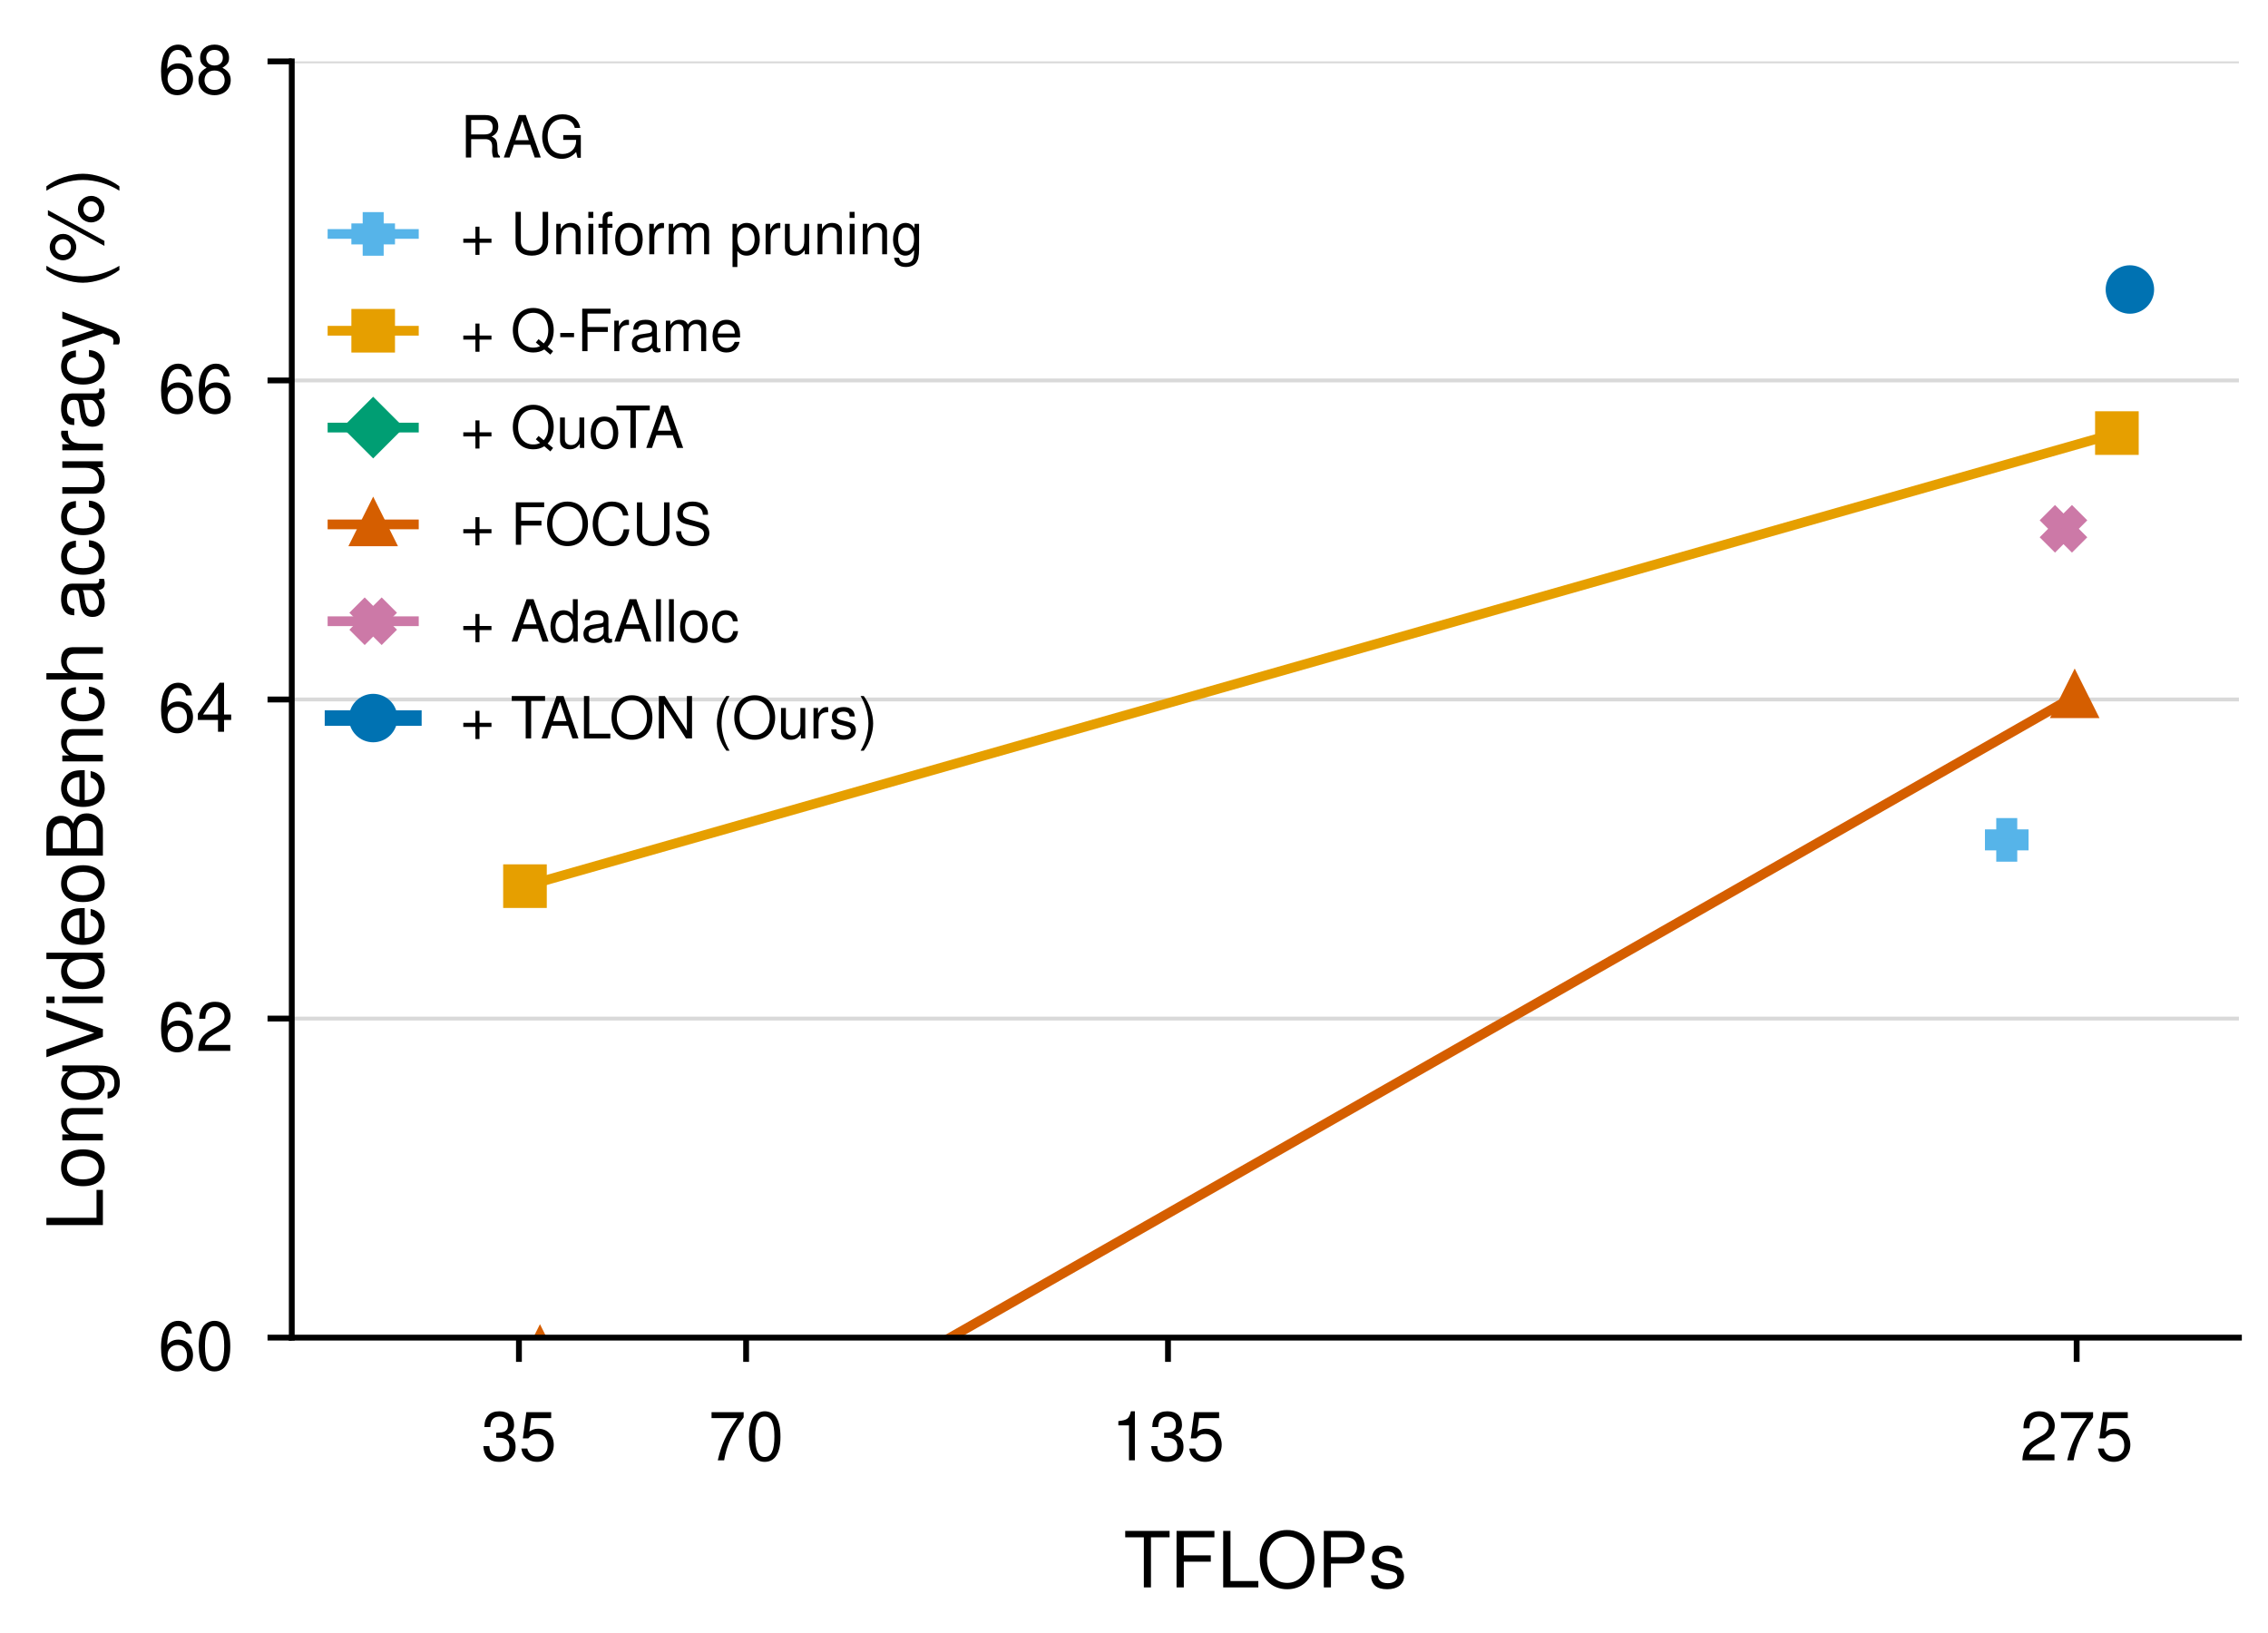
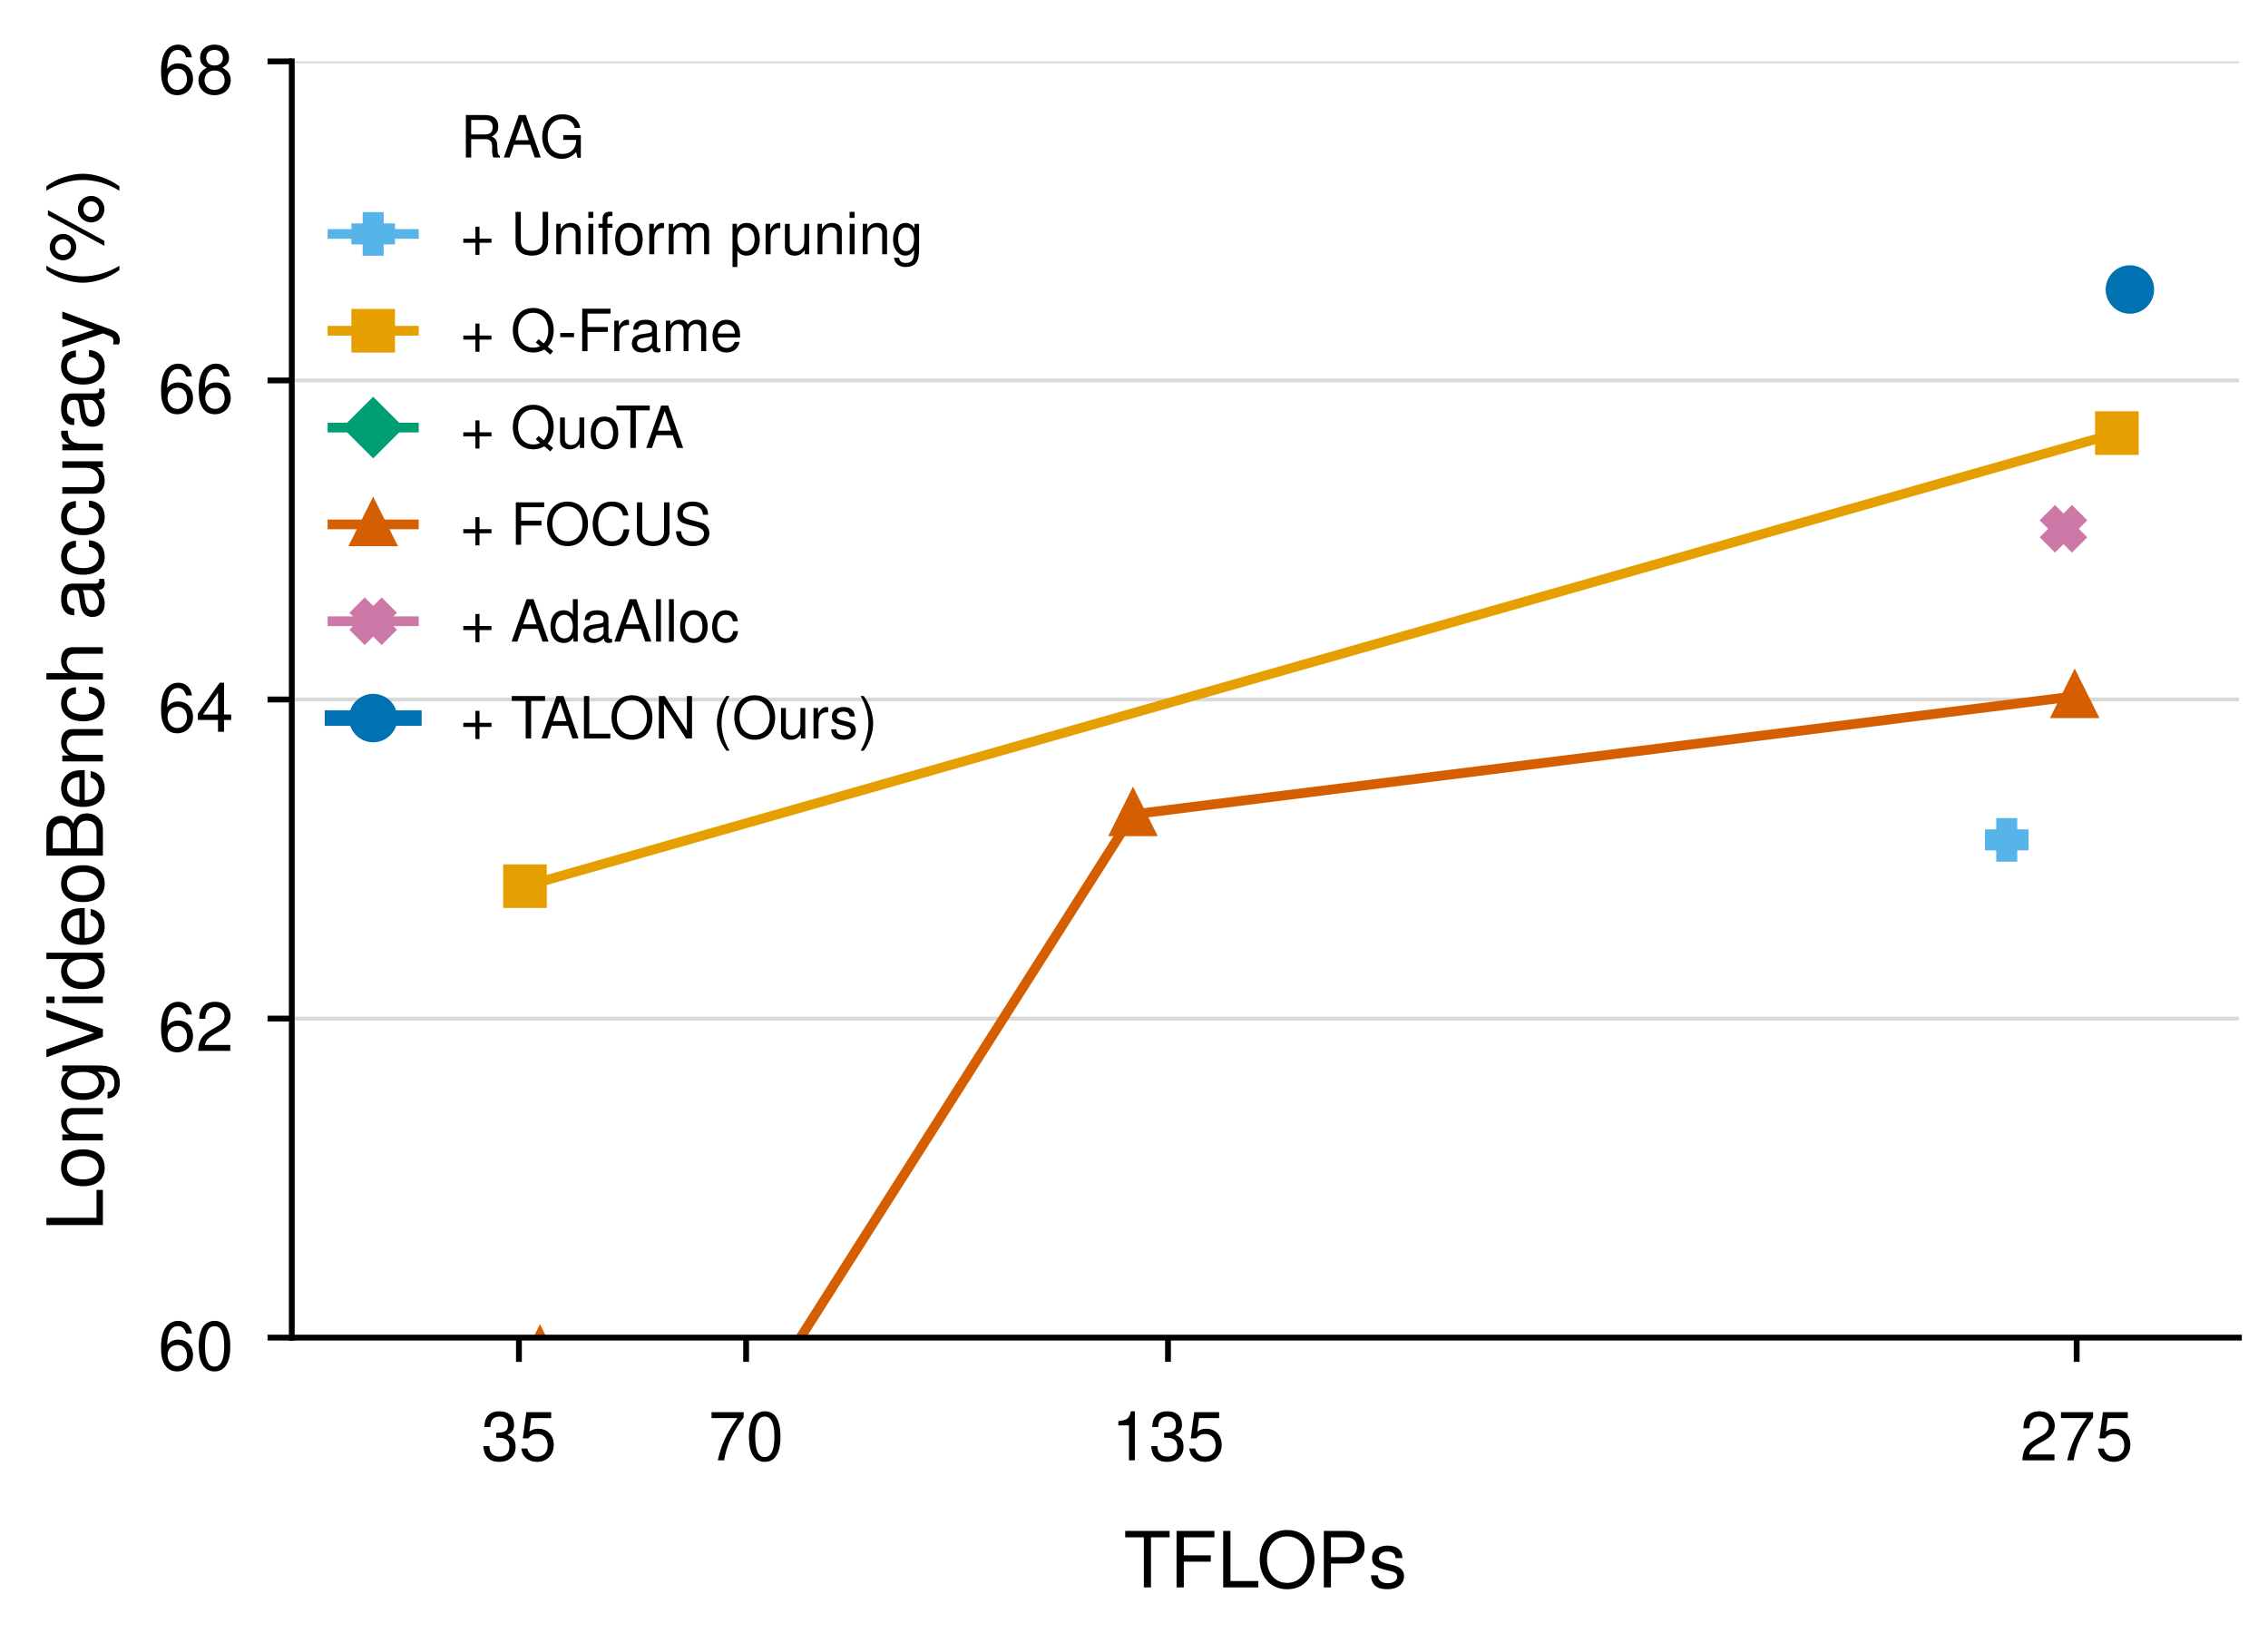
<svg xmlns="http://www.w3.org/2000/svg" xmlns:xlink="http://www.w3.org/1999/xlink" width="234pt" height="168.48pt" viewBox="0 0 234 168.48" version="1.1">
  <defs>
    <style type="text/css">*{stroke-linejoin: round; stroke-linecap: butt}</style>
  </defs>
  <g id="figure_1">
    <g id="patch_1">
      <path d="M 0 168.48  L 234 168.48  L 234 0  L 0 0  z " style="fill: #ffffff" />
    </g>
    <g id="axes_1">
      <g id="patch_2">
        <path d="M 30.103 138.005  L 231 138.005  L 231 6.332  L 30.103 6.332  z " style="fill: #ffffff" />
      </g>
      <g id="matplotlib.axis_1">
        <g id="xtick_1">
          <g id="line2d_1">
            <defs>
-               <path id="mc13c282350" d="M 0 0  L 0 2.5  " style="stroke: #000000; stroke-width: 0.6" />
+               <path id="mb0fbafdbe7" d="M 0 0  L 0 2.5  " style="stroke: #000000; stroke-width: 0.6" />
            </defs>
            <g>
-               <use xlink:href="#mc13c282350" x="53.541" y="138.005" style="stroke: #000000; stroke-width: 0.6" />
+               <use xlink:href="#mb0fbafdbe7" x="53.541" y="138.005" style="stroke: #000000; stroke-width: 0.6" />
            </g>
          </g>
          <g id="text_1">
            <text style="font-size: 7px; font-family: 'Helvetica Neue', 'Helvetica', 'Arial', 'TeX Gyre Heros', 'Nimbus Sans', 'Liberation Sans', 'DejaVu Sans', sans-serif; text-anchor: middle" x="53.541" y="150.669" transform="rotate(-0 53.54128 150.6688)">35</text>
          </g>
        </g>
        <g id="xtick_2">
          <g id="line2d_2">
            <g>
-               <use xlink:href="#mc13c282350" x="76.979" y="138.005" style="stroke: #000000; stroke-width: 0.6" />
+               <use xlink:href="#mb0fbafdbe7" x="76.979" y="138.005" style="stroke: #000000; stroke-width: 0.6" />
            </g>
          </g>
          <g id="text_2">
            <text style="font-size: 7px; font-family: 'Helvetica Neue', 'Helvetica', 'Arial', 'TeX Gyre Heros', 'Nimbus Sans', 'Liberation Sans', 'DejaVu Sans', sans-serif; text-anchor: middle" x="76.979" y="150.669" transform="rotate(-0 76.97919 150.6688)">70</text>
          </g>
        </g>
        <g id="xtick_3">
          <g id="line2d_3">
            <g>
-               <use xlink:href="#mc13c282350" x="120.507" y="138.005" style="stroke: #000000; stroke-width: 0.6" />
+               <use xlink:href="#mb0fbafdbe7" x="120.507" y="138.005" style="stroke: #000000; stroke-width: 0.6" />
            </g>
          </g>
          <g id="text_3">
            <text style="font-size: 7px; font-family: 'Helvetica Neue', 'Helvetica', 'Arial', 'TeX Gyre Heros', 'Nimbus Sans', 'Liberation Sans', 'DejaVu Sans', sans-serif; text-anchor: middle" x="120.507" y="150.669" transform="rotate(-0 120.5067 150.6688)">135</text>
          </g>
        </g>
        <g id="xtick_4">
          <g id="line2d_4">
            <g>
-               <use xlink:href="#mc13c282350" x="214.258" y="138.005" style="stroke: #000000; stroke-width: 0.6" />
+               <use xlink:href="#mb0fbafdbe7" x="214.258" y="138.005" style="stroke: #000000; stroke-width: 0.6" />
            </g>
          </g>
          <g id="text_4">
            <text style="font-size: 7px; font-family: 'Helvetica Neue', 'Helvetica', 'Arial', 'TeX Gyre Heros', 'Nimbus Sans', 'Liberation Sans', 'DejaVu Sans', sans-serif; text-anchor: middle" x="214.258" y="150.669" transform="rotate(-0 214.2584 150.6688)">275</text>
          </g>
        </g>
        <g id="text_5">
          <text style="font-size: 8px; font-family: 'Helvetica Neue', 'Helvetica', 'Arial', 'TeX Gyre Heros', 'Nimbus Sans', 'Liberation Sans', 'DejaVu Sans', sans-serif; text-anchor: middle" x="130.552" y="163.776" transform="rotate(-0 130.5516 163.7758)">TFLOPs</text>
        </g>
      </g>
      <g id="matplotlib.axis_2">
        <g id="ytick_1">
          <g id="line2d_5">
-             <path d="M 30.103 138.005  L 231 138.005  " clip-path="url(#pa71b23f012)" style="fill: none; stroke: #d9d9d9; stroke-width: 0.4; stroke-linecap: square" />
+             <path d="M 30.103 138.005  L 231 138.005  " clip-path="url(#p9a2f30a300)" style="fill: none; stroke: #d9d9d9; stroke-width: 0.4; stroke-linecap: square" />
          </g>
          <g id="line2d_6">
            <defs>
-               <path id="m9f9b8264c8" d="M 0 0  L -2.5 0  " style="stroke: #000000; stroke-width: 0.6" />
+               <path id="m68d1f3349a" d="M 0 0  L -2.5 0  " style="stroke: #000000; stroke-width: 0.6" />
            </defs>
            <g>
-               <use xlink:href="#m9f9b8264c8" x="30.103" y="138.005" style="stroke: #000000; stroke-width: 0.6" />
+               <use xlink:href="#m68d1f3349a" x="30.103" y="138.005" style="stroke: #000000; stroke-width: 0.6" />
            </g>
          </g>
          <g id="text_6">
            <text style="font-size: 7px; font-family: 'Helvetica Neue', 'Helvetica', 'Arial', 'TeX Gyre Heros', 'Nimbus Sans', 'Liberation Sans', 'DejaVu Sans', sans-serif; text-anchor: end" x="24.103" y="141.337" transform="rotate(-0 24.10337 141.3368)">60</text>
          </g>
        </g>
        <g id="ytick_2">
          <g id="line2d_7">
-             <path d="M 30.103 105.087  L 231 105.087  " clip-path="url(#pa71b23f012)" style="fill: none; stroke: #d9d9d9; stroke-width: 0.4; stroke-linecap: square" />
+             <path d="M 30.103 105.087  L 231 105.087  " clip-path="url(#p9a2f30a300)" style="fill: none; stroke: #d9d9d9; stroke-width: 0.4; stroke-linecap: square" />
          </g>
          <g id="line2d_8">
            <g>
-               <use xlink:href="#m9f9b8264c8" x="30.103" y="105.087" style="stroke: #000000; stroke-width: 0.6" />
+               <use xlink:href="#m68d1f3349a" x="30.103" y="105.087" style="stroke: #000000; stroke-width: 0.6" />
            </g>
          </g>
          <g id="text_7">
            <text style="font-size: 7px; font-family: 'Helvetica Neue', 'Helvetica', 'Arial', 'TeX Gyre Heros', 'Nimbus Sans', 'Liberation Sans', 'DejaVu Sans', sans-serif; text-anchor: end" x="24.103" y="108.419" transform="rotate(-0 24.10337 108.4186)">62</text>
          </g>
        </g>
        <g id="ytick_3">
          <g id="line2d_9">
-             <path d="M 30.103 72.168  L 231 72.168  " clip-path="url(#pa71b23f012)" style="fill: none; stroke: #d9d9d9; stroke-width: 0.4; stroke-linecap: square" />
+             <path d="M 30.103 72.168  L 231 72.168  " clip-path="url(#p9a2f30a300)" style="fill: none; stroke: #d9d9d9; stroke-width: 0.4; stroke-linecap: square" />
          </g>
          <g id="line2d_10">
            <g>
-               <use xlink:href="#m9f9b8264c8" x="30.103" y="72.168" style="stroke: #000000; stroke-width: 0.6" />
+               <use xlink:href="#m68d1f3349a" x="30.103" y="72.168" style="stroke: #000000; stroke-width: 0.6" />
            </g>
          </g>
          <g id="text_8">
            <text style="font-size: 7px; font-family: 'Helvetica Neue', 'Helvetica', 'Arial', 'TeX Gyre Heros', 'Nimbus Sans', 'Liberation Sans', 'DejaVu Sans', sans-serif; text-anchor: end" x="24.103" y="75.501" transform="rotate(-0 24.10337 75.5005)">64</text>
          </g>
        </g>
        <g id="ytick_4">
          <g id="line2d_11">
-             <path d="M 30.103 39.25  L 231 39.25  " clip-path="url(#pa71b23f012)" style="fill: none; stroke: #d9d9d9; stroke-width: 0.4; stroke-linecap: square" />
+             <path d="M 30.103 39.25  L 231 39.25  " clip-path="url(#p9a2f30a300)" style="fill: none; stroke: #d9d9d9; stroke-width: 0.4; stroke-linecap: square" />
          </g>
          <g id="line2d_12">
            <g>
-               <use xlink:href="#m9f9b8264c8" x="30.103" y="39.25" style="stroke: #000000; stroke-width: 0.6" />
+               <use xlink:href="#m68d1f3349a" x="30.103" y="39.25" style="stroke: #000000; stroke-width: 0.6" />
            </g>
          </g>
          <g id="text_9">
            <text style="font-size: 7px; font-family: 'Helvetica Neue', 'Helvetica', 'Arial', 'TeX Gyre Heros', 'Nimbus Sans', 'Liberation Sans', 'DejaVu Sans', sans-serif; text-anchor: end" x="24.103" y="42.582" transform="rotate(-0 24.10337 42.58237)">66</text>
          </g>
        </g>
        <g id="ytick_5">
          <g id="line2d_13">
-             <path d="M 30.103 6.332  L 231 6.332  " clip-path="url(#pa71b23f012)" style="fill: none; stroke: #d9d9d9; stroke-width: 0.4; stroke-linecap: square" />
+             <path d="M 30.103 6.332  L 231 6.332  " clip-path="url(#p9a2f30a300)" style="fill: none; stroke: #d9d9d9; stroke-width: 0.4; stroke-linecap: square" />
          </g>
          <g id="line2d_14">
            <g>
-               <use xlink:href="#m9f9b8264c8" x="30.103" y="6.332" style="stroke: #000000; stroke-width: 0.6" />
+               <use xlink:href="#m68d1f3349a" x="30.103" y="6.332" style="stroke: #000000; stroke-width: 0.6" />
            </g>
          </g>
          <g id="text_10">
            <text style="font-size: 7px; font-family: 'Helvetica Neue', 'Helvetica', 'Arial', 'TeX Gyre Heros', 'Nimbus Sans', 'Liberation Sans', 'DejaVu Sans', sans-serif; text-anchor: end" x="24.103" y="9.664" transform="rotate(-0 24.10337 9.66424)">68</text>
          </g>
        </g>
        <g id="text_11">
          <text style="font-size: 8px; font-family: 'Helvetica Neue', 'Helvetica', 'Arial', 'TeX Gyre Heros', 'Nimbus Sans', 'Liberation Sans', 'DejaVu Sans', sans-serif; text-anchor: middle" x="10.616" y="72.168" transform="rotate(-90 10.61624 72.1685)">LongVideoBench accuracy (%)</text>
        </g>
      </g>
      <g id="line2d_15" />
      <g id="line2d_16">
-         <path d="M 207.046 86.652  " clip-path="url(#pa71b23f012)" style="fill: none; stroke: #56b4e9; stroke-linecap: square" />
-         <defs>
-           <path id="mfe79aa66b6" d="M -0.583 1.75  L 0.583 1.75  L 0.583 0.583  L 1.75 0.583  L 1.75 -0.583  L 0.583 -0.583  L 0.583 -1.75  L -0.583 -1.75  L -0.583 -0.583  L -1.75 -0.583  L -1.75 0.583  L -0.583 0.583  z " style="stroke: #56b4e9; stroke-linejoin: miter" />
-         </defs>
-         <g clip-path="url(#pa71b23f012)">
-           <use xlink:href="#mfe79aa66b6" x="207.046" y="86.652" style="fill: #56b4e9; stroke: #56b4e9; stroke-linejoin: miter" />
+         <path d="M 207.046 86.652  " clip-path="url(#p9a2f30a300)" style="fill: none; stroke: #56b4e9; stroke-linecap: square" />
+         <defs>
+           <path id="m4caa5b5f36" d="M -0.583 1.75  L 0.583 1.75  L 0.583 0.583  L 1.75 0.583  L 1.75 -0.583  L 0.583 -0.583  L 0.583 -1.75  L -0.583 -1.75  L -0.583 -0.583  L -1.75 -0.583  L -1.75 0.583  L -0.583 0.583  z " style="stroke: #56b4e9; stroke-linejoin: miter" />
+         </defs>
+         <g clip-path="url(#p9a2f30a300)">
+           <use xlink:href="#m4caa5b5f36" x="207.046" y="86.652" style="fill: #56b4e9; stroke: #56b4e9; stroke-linejoin: miter" />
        </g>
      </g>
      <g id="line2d_17">
-         <path d="M 54.164 91.426  L 218.41 44.682  " clip-path="url(#pa71b23f012)" style="fill: none; stroke: #e69f00; stroke-linecap: square" />
-         <defs>
-           <path id="mf9f75f41bc" d="M -1.75 1.75  L 1.75 1.75  L 1.75 -1.75  L -1.75 -1.75  z " style="stroke: #e69f00; stroke-linejoin: miter" />
-         </defs>
-         <g clip-path="url(#pa71b23f012)">
-           <use xlink:href="#mf9f75f41bc" x="54.164" y="91.426" style="fill: #e69f00; stroke: #e69f00; stroke-linejoin: miter" />
-           <use xlink:href="#mf9f75f41bc" x="218.41" y="44.682" style="fill: #e69f00; stroke: #e69f00; stroke-linejoin: miter" />
+         <path d="M 54.164 91.426  L 218.41 44.682  " clip-path="url(#p9a2f30a300)" style="fill: none; stroke: #e69f00; stroke-linecap: square" />
+         <defs>
+           <path id="m6b3bcc24b6" d="M -1.75 1.75  L 1.75 1.75  L 1.75 -1.75  L -1.75 -1.75  z " style="stroke: #e69f00; stroke-linejoin: miter" />
+         </defs>
+         <g clip-path="url(#p9a2f30a300)">
+           <use xlink:href="#m6b3bcc24b6" x="54.164" y="91.426" style="fill: #e69f00; stroke: #e69f00; stroke-linejoin: miter" />
+           <use xlink:href="#m6b3bcc24b6" x="218.41" y="44.682" style="fill: #e69f00; stroke: #e69f00; stroke-linejoin: miter" />
        </g>
      </g>
      <g id="line2d_18">
-         <path clip-path="url(#pa71b23f012)" style="fill: none; stroke: #009e73; stroke-linecap: square" />
-         <defs>
-           <path id="m63e3e370e2" d="M -0 2.475  L 2.475 0  L 0 -2.475  L -2.475 -0  z " style="stroke: #009e73; stroke-linejoin: miter" />
-         </defs>
-         <g clip-path="url(#pa71b23f012)">
-           <use xlink:href="#m63e3e370e2" x="1273.652" y="28.717" style="fill: #009e73; stroke: #009e73; stroke-linejoin: miter" />
+         <path clip-path="url(#p9a2f30a300)" style="fill: none; stroke: #009e73; stroke-linecap: square" />
+         <defs>
+           <path id="m6137d39ef4" d="M -0 2.475  L 2.475 0  L 0 -2.475  L -2.475 -0  z " style="stroke: #009e73; stroke-linejoin: miter" />
+         </defs>
+         <g clip-path="url(#p9a2f30a300)">
+           <use xlink:href="#m6137d39ef4" x="1273.652" y="28.717" style="fill: #009e73; stroke: #009e73; stroke-linejoin: miter" />
        </g>
      </g>
      <g id="line2d_19">
-         <path d="M 55.711 139.486  L 73.798 151.83  L 214.057 71.839  " clip-path="url(#pa71b23f012)" style="fill: none; stroke: #d55e00; stroke-linecap: square" />
-         <defs>
-           <path id="m8dde1e4d59" d="M 0 -1.75  L -1.75 1.75  L 1.75 1.75  z " style="stroke: #d55e00; stroke-linejoin: miter" />
-         </defs>
-         <g clip-path="url(#pa71b23f012)">
-           <use xlink:href="#m8dde1e4d59" x="55.711" y="139.486" style="fill: #d55e00; stroke: #d55e00; stroke-linejoin: miter" />
-           <use xlink:href="#m8dde1e4d59" x="73.798" y="151.83" style="fill: #d55e00; stroke: #d55e00; stroke-linejoin: miter" />
-           <use xlink:href="#m8dde1e4d59" x="214.057" y="71.839" style="fill: #d55e00; stroke: #d55e00; stroke-linejoin: miter" />
+         <path d="M 55.711 139.486  L 73.798 151.83  L 116.897 84.019  L 214.057 71.839  " clip-path="url(#p9a2f30a300)" style="fill: none; stroke: #d55e00; stroke-linecap: square" />
+         <defs>
+           <path id="me9983ad3a9" d="M 0 -1.75  L -1.75 1.75  L 1.75 1.75  z " style="stroke: #d55e00; stroke-linejoin: miter" />
+         </defs>
+         <g clip-path="url(#p9a2f30a300)">
+           <use xlink:href="#me9983ad3a9" x="55.711" y="139.486" style="fill: #d55e00; stroke: #d55e00; stroke-linejoin: miter" />
+           <use xlink:href="#me9983ad3a9" x="73.798" y="151.83" style="fill: #d55e00; stroke: #d55e00; stroke-linejoin: miter" />
+           <use xlink:href="#me9983ad3a9" x="116.897" y="84.019" style="fill: #d55e00; stroke: #d55e00; stroke-linejoin: miter" />
+           <use xlink:href="#me9983ad3a9" x="214.057" y="71.839" style="fill: #d55e00; stroke: #d55e00; stroke-linejoin: miter" />
        </g>
      </g>
      <g id="line2d_20">
-         <path d="M 212.899 54.557  " clip-path="url(#pa71b23f012)" style="fill: none; stroke: #cc79a7; stroke-linecap: square" />
-         <defs>
-           <path id="mde73e42ed6" d="M -0.875 1.75  L 0 0.875  L 0.875 1.75  L 1.75 0.875  L 0.875 0  L 1.75 -0.875  L 0.875 -1.75  L 0 -0.875  L -0.875 -1.75  L -1.75 -0.875  L -0.875 0  L -1.75 0.875  z " style="stroke: #cc79a7; stroke-linejoin: miter" />
-         </defs>
-         <g clip-path="url(#pa71b23f012)">
-           <use xlink:href="#mde73e42ed6" x="212.899" y="54.557" style="fill: #cc79a7; stroke: #cc79a7; stroke-linejoin: miter" />
+         <path d="M 212.899 54.557  " clip-path="url(#p9a2f30a300)" style="fill: none; stroke: #cc79a7; stroke-linecap: square" />
+         <defs>
+           <path id="madbe23ddfe" d="M -0.875 1.75  L 0 0.875  L 0.875 1.75  L 1.75 0.875  L 0.875 0  L 1.75 -0.875  L 0.875 -1.75  L 0 -0.875  L -0.875 -1.75  L -1.75 -0.875  L -0.875 0  L -1.75 0.875  z " style="stroke: #cc79a7; stroke-linejoin: miter" />
+         </defs>
+         <g clip-path="url(#p9a2f30a300)">
+           <use xlink:href="#madbe23ddfe" x="212.899" y="54.557" style="fill: #cc79a7; stroke: #cc79a7; stroke-linejoin: miter" />
        </g>
      </g>
      <g id="patch_3">
        <path d="M 30.103 138.005  L 30.103 6.332  " style="fill: none; stroke: #000000; stroke-width: 0.6; stroke-linejoin: miter; stroke-linecap: square" />
      </g>
      <g id="patch_4">
        <path d="M 30.103 138.005  L 231 138.005  " style="fill: none; stroke: #000000; stroke-width: 0.6; stroke-linejoin: miter; stroke-linecap: square" />
      </g>
      <g id="line2d_21">
-         <path d="M 219.75 29.869  " clip-path="url(#pa71b23f012)" style="fill: none; stroke: #0072b2; stroke-width: 1.6; stroke-linecap: square" />
-         <defs>
-           <path id="m5aaebbc5cb" d="M 0 2  C 0.53 2 1.039 1.789 1.414 1.414  C 1.789 1.039 2 0.53 2 0  C 2 -0.53 1.789 -1.039 1.414 -1.414  C 1.039 -1.789 0.53 -2 0 -2  C -0.53 -2 -1.039 -1.789 -1.414 -1.414  C -1.789 -1.039 -2 -0.53 -2 0  C -2 0.53 -1.789 1.039 -1.414 1.414  C -1.039 1.789 -0.53 2 0 2  z " style="stroke: #0072b2" />
-         </defs>
-         <g clip-path="url(#pa71b23f012)">
-           <use xlink:href="#m5aaebbc5cb" x="219.75" y="29.869" style="fill: #0072b2; stroke: #0072b2" />
+         <path d="M 219.75 29.869  " clip-path="url(#p9a2f30a300)" style="fill: none; stroke: #0072b2; stroke-width: 1.6; stroke-linecap: square" />
+         <defs>
+           <path id="m3c2200aafc" d="M 0 2  C 0.53 2 1.039 1.789 1.414 1.414  C 1.789 1.039 2 0.53 2 0  C 2 -0.53 1.789 -1.039 1.414 -1.414  C 1.039 -1.789 0.53 -2 0 -2  C -0.53 -2 -1.039 -1.789 -1.414 -1.414  C -1.789 -1.039 -2 -0.53 -2 0  C -2 0.53 -1.789 1.039 -1.414 1.414  C -1.039 1.789 -0.53 2 0 2  z " style="stroke: #0072b2" />
+         </defs>
+         <g clip-path="url(#p9a2f30a300)">
+           <use xlink:href="#m3c2200aafc" x="219.75" y="29.869" style="fill: #0072b2; stroke: #0072b2" />
        </g>
      </g>
      <g id="legend_1">
        <g id="line2d_22" />
        <g id="text_12">
          <text style="font-size: 6px; font-family: 'Helvetica Neue', 'Helvetica', 'Arial', 'TeX Gyre Heros', 'Nimbus Sans', 'Liberation Sans', 'DejaVu Sans', sans-serif; text-anchor: start" x="47.503" y="16.244" transform="rotate(-0 47.50337 16.24424)">RAG</text>
        </g>
        <g id="line2d_23">
          <path d="M 34.303 24.134  L 38.503 24.134  L 42.703 24.134  " style="fill: none; stroke: #56b4e9; stroke-linecap: square" />
          <g>
-             <use xlink:href="#mfe79aa66b6" x="38.503" y="24.134" style="fill: #56b4e9; stroke: #56b4e9; stroke-linejoin: miter" />
+             <use xlink:href="#m4caa5b5f36" x="38.503" y="24.134" style="fill: #56b4e9; stroke: #56b4e9; stroke-linejoin: miter" />
          </g>
        </g>
        <g id="text_13">
          <text style="font-size: 6px; font-family: 'Helvetica Neue', 'Helvetica', 'Arial', 'TeX Gyre Heros', 'Nimbus Sans', 'Liberation Sans', 'DejaVu Sans', sans-serif; text-anchor: start" x="47.503" y="26.234" transform="rotate(-0 47.50337 26.23424)">+ Uniform pruning</text>
        </g>
        <g id="line2d_24">
          <path d="M 34.303 34.124  L 38.503 34.124  L 42.703 34.124  " style="fill: none; stroke: #e69f00; stroke-linecap: square" />
          <g>
-             <use xlink:href="#mf9f75f41bc" x="38.503" y="34.124" style="fill: #e69f00; stroke: #e69f00; stroke-linejoin: miter" />
+             <use xlink:href="#m6b3bcc24b6" x="38.503" y="34.124" style="fill: #e69f00; stroke: #e69f00; stroke-linejoin: miter" />
          </g>
        </g>
        <g id="text_14">
          <text style="font-size: 6px; font-family: 'Helvetica Neue', 'Helvetica', 'Arial', 'TeX Gyre Heros', 'Nimbus Sans', 'Liberation Sans', 'DejaVu Sans', sans-serif; text-anchor: start" x="47.503" y="36.224" transform="rotate(-0 47.50337 36.22424)">+ Q-Frame</text>
        </g>
        <g id="line2d_25">
          <path d="M 34.303 44.114  L 38.503 44.114  L 42.703 44.114  " style="fill: none; stroke: #009e73; stroke-linecap: square" />
          <g>
-             <use xlink:href="#m63e3e370e2" x="38.503" y="44.114" style="fill: #009e73; stroke: #009e73; stroke-linejoin: miter" />
+             <use xlink:href="#m6137d39ef4" x="38.503" y="44.114" style="fill: #009e73; stroke: #009e73; stroke-linejoin: miter" />
          </g>
        </g>
        <g id="text_15">
          <text style="font-size: 6px; font-family: 'Helvetica Neue', 'Helvetica', 'Arial', 'TeX Gyre Heros', 'Nimbus Sans', 'Liberation Sans', 'DejaVu Sans', sans-serif; text-anchor: start" x="47.503" y="46.214" transform="rotate(-0 47.50337 46.21424)">+ QuoTA</text>
        </g>
        <g id="line2d_26">
          <path d="M 34.303 54.104  L 38.503 54.104  L 42.703 54.104  " style="fill: none; stroke: #d55e00; stroke-linecap: square" />
          <g>
-             <use xlink:href="#m8dde1e4d59" x="38.503" y="54.104" style="fill: #d55e00; stroke: #d55e00; stroke-linejoin: miter" />
+             <use xlink:href="#me9983ad3a9" x="38.503" y="54.104" style="fill: #d55e00; stroke: #d55e00; stroke-linejoin: miter" />
          </g>
        </g>
        <g id="text_16">
          <text style="font-size: 6px; font-family: 'Helvetica Neue', 'Helvetica', 'Arial', 'TeX Gyre Heros', 'Nimbus Sans', 'Liberation Sans', 'DejaVu Sans', sans-serif; text-anchor: start" x="47.503" y="56.204" transform="rotate(-0 47.50337 56.20424)">+ FOCUS</text>
        </g>
        <g id="line2d_27">
          <path d="M 34.303 64.094  L 38.503 64.094  L 42.703 64.094  " style="fill: none; stroke: #cc79a7; stroke-linecap: square" />
          <g>
-             <use xlink:href="#mde73e42ed6" x="38.503" y="64.094" style="fill: #cc79a7; stroke: #cc79a7; stroke-linejoin: miter" />
+             <use xlink:href="#madbe23ddfe" x="38.503" y="64.094" style="fill: #cc79a7; stroke: #cc79a7; stroke-linejoin: miter" />
          </g>
        </g>
        <g id="text_17">
          <text style="font-size: 6px; font-family: 'Helvetica Neue', 'Helvetica', 'Arial', 'TeX Gyre Heros', 'Nimbus Sans', 'Liberation Sans', 'DejaVu Sans', sans-serif; text-anchor: start" x="47.503" y="66.194" transform="rotate(-0 47.50337 66.19424)">+ AdaAlloc</text>
        </g>
        <g id="line2d_28">
          <path d="M 34.303 74.084  L 38.503 74.084  L 42.703 74.084  " style="fill: none; stroke: #0072b2; stroke-width: 1.6; stroke-linecap: square" />
          <g>
-             <use xlink:href="#m5aaebbc5cb" x="38.503" y="74.084" style="fill: #0072b2; stroke: #0072b2" />
+             <use xlink:href="#m3c2200aafc" x="38.503" y="74.084" style="fill: #0072b2; stroke: #0072b2" />
          </g>
        </g>
        <g id="text_18">
          <text style="font-size: 6px; font-family: 'Helvetica Neue', 'Helvetica', 'Arial', 'TeX Gyre Heros', 'Nimbus Sans', 'Liberation Sans', 'DejaVu Sans', sans-serif; text-anchor: start" x="47.503" y="76.184" transform="rotate(-0 47.50337 76.18424)">+ TALON (Ours)</text>
        </g>
      </g>
    </g>
  </g>
  <defs>
-     <clipPath id="pa71b23f012">
+     <clipPath id="p9a2f30a300">
      <rect x="30.103" y="6.332" width="200.896" height="131.673" />
    </clipPath>
  </defs>
</svg>
